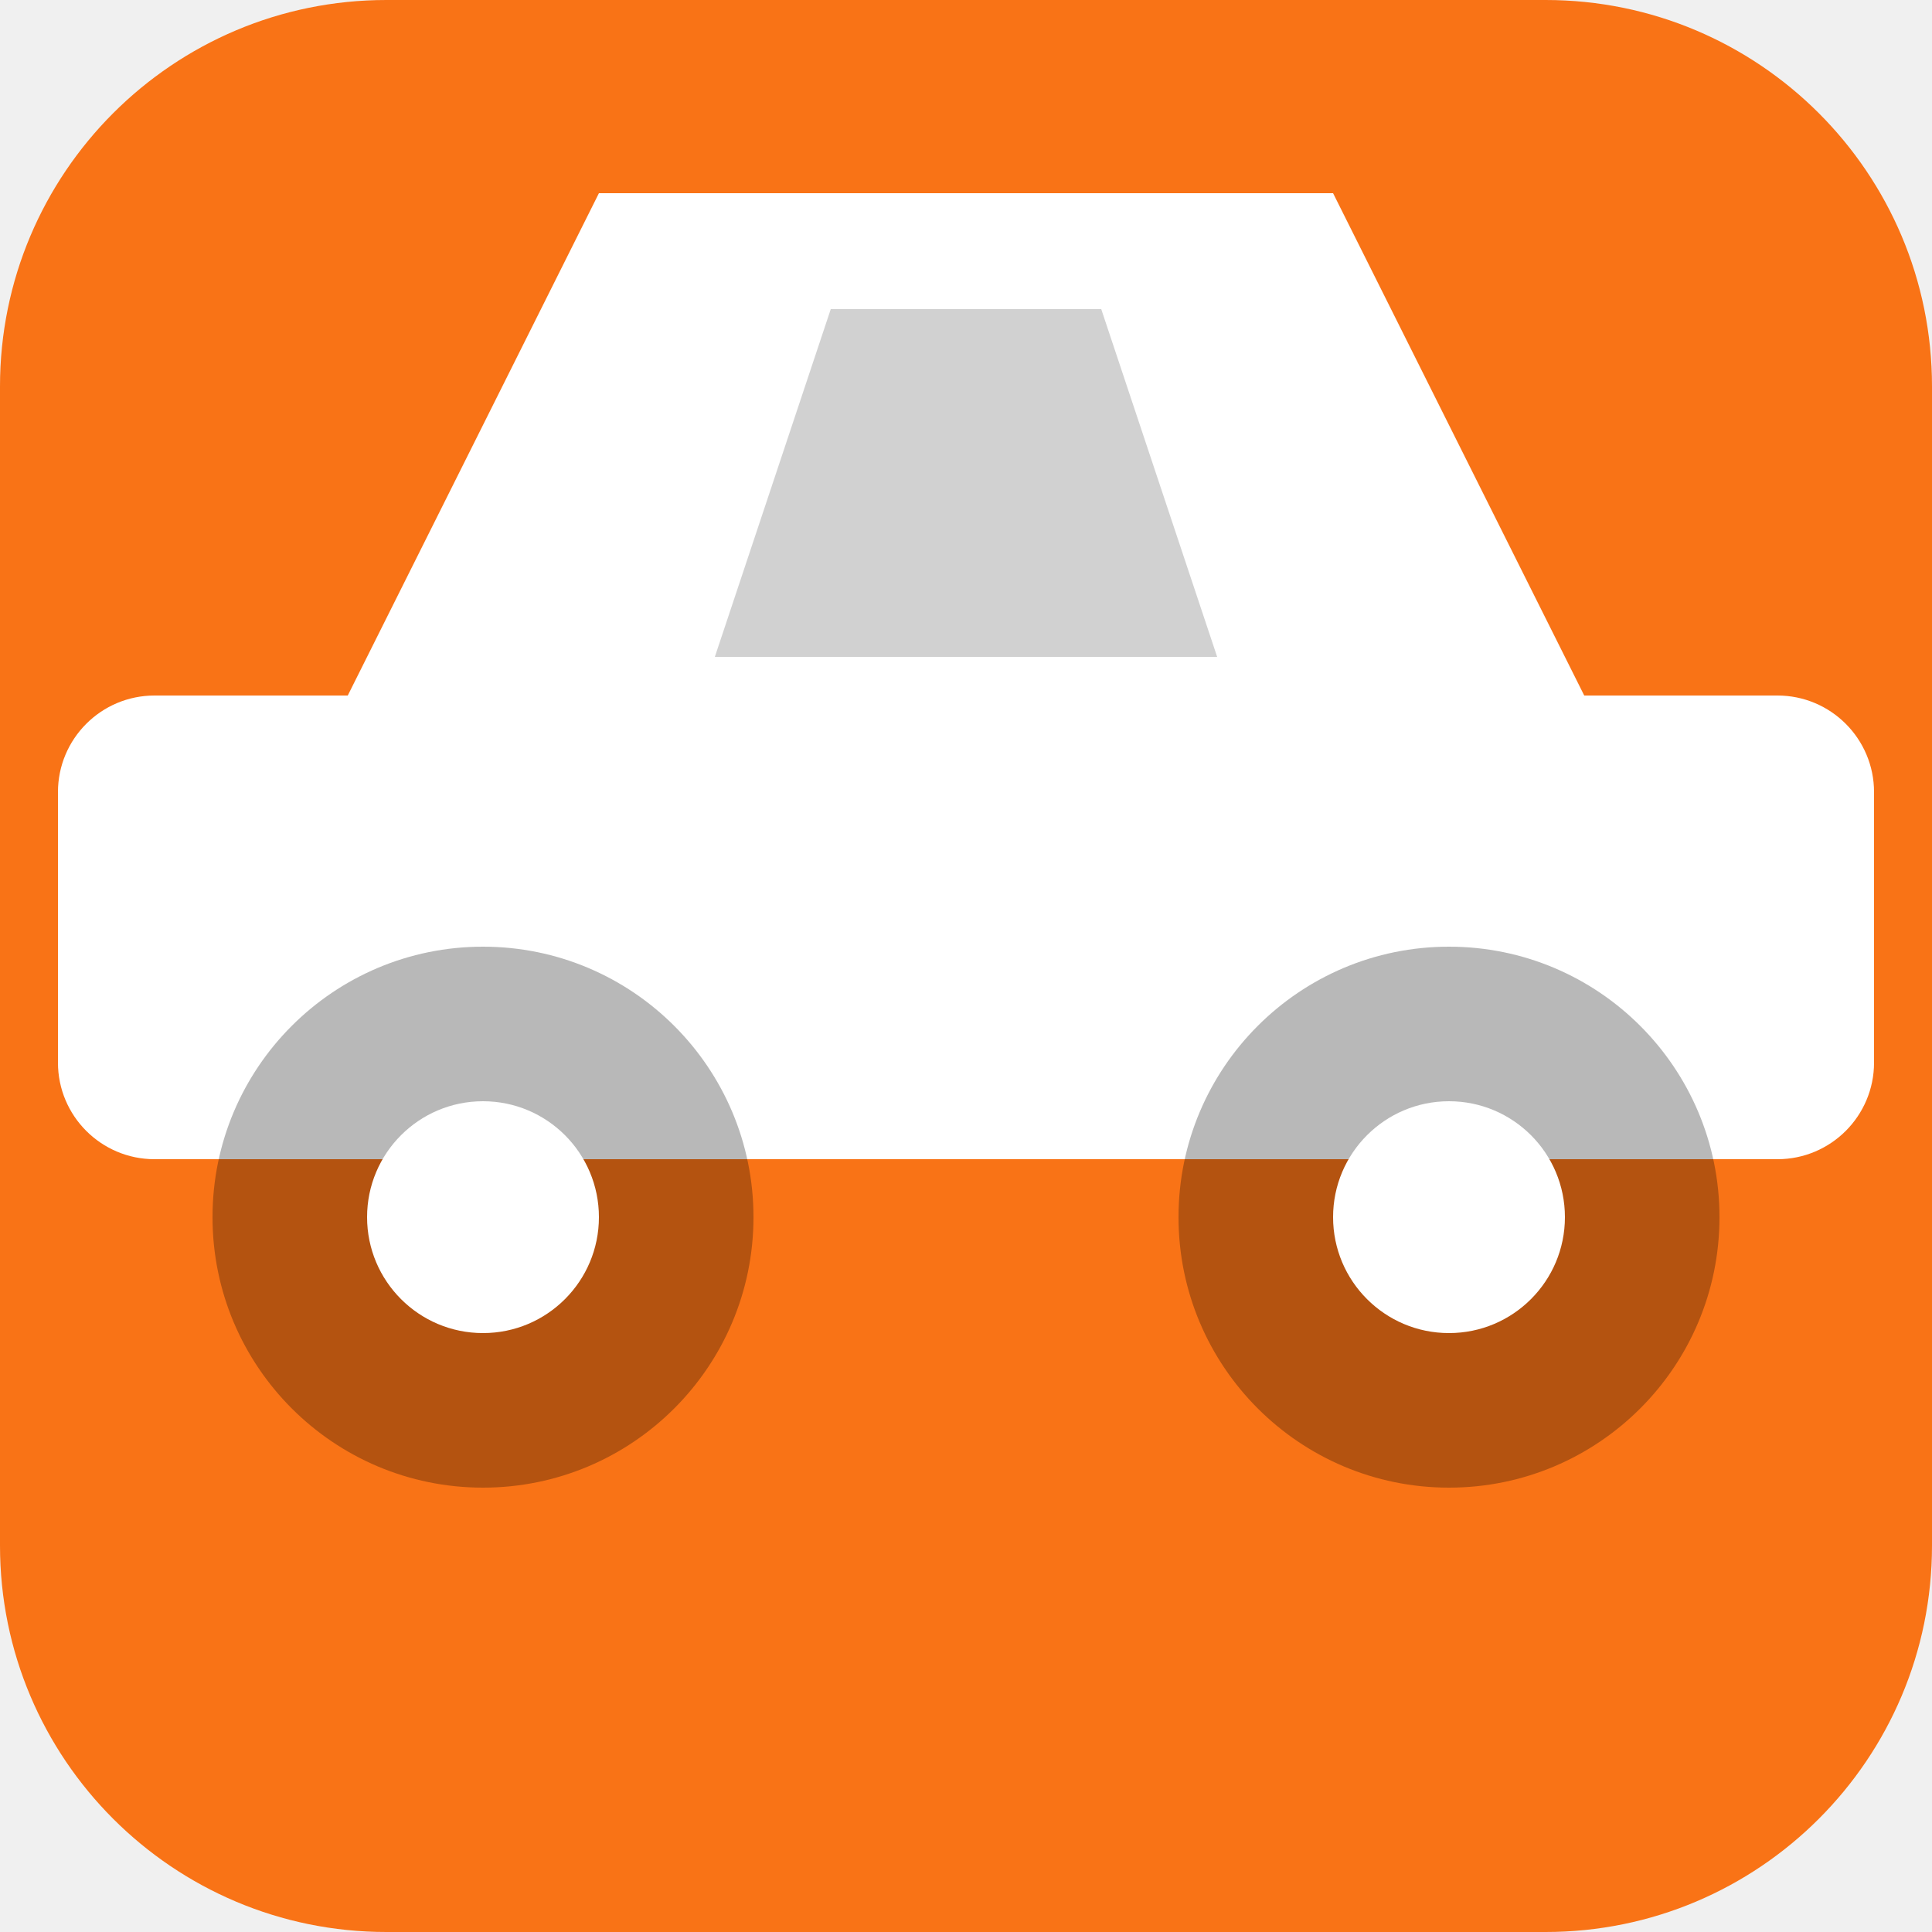
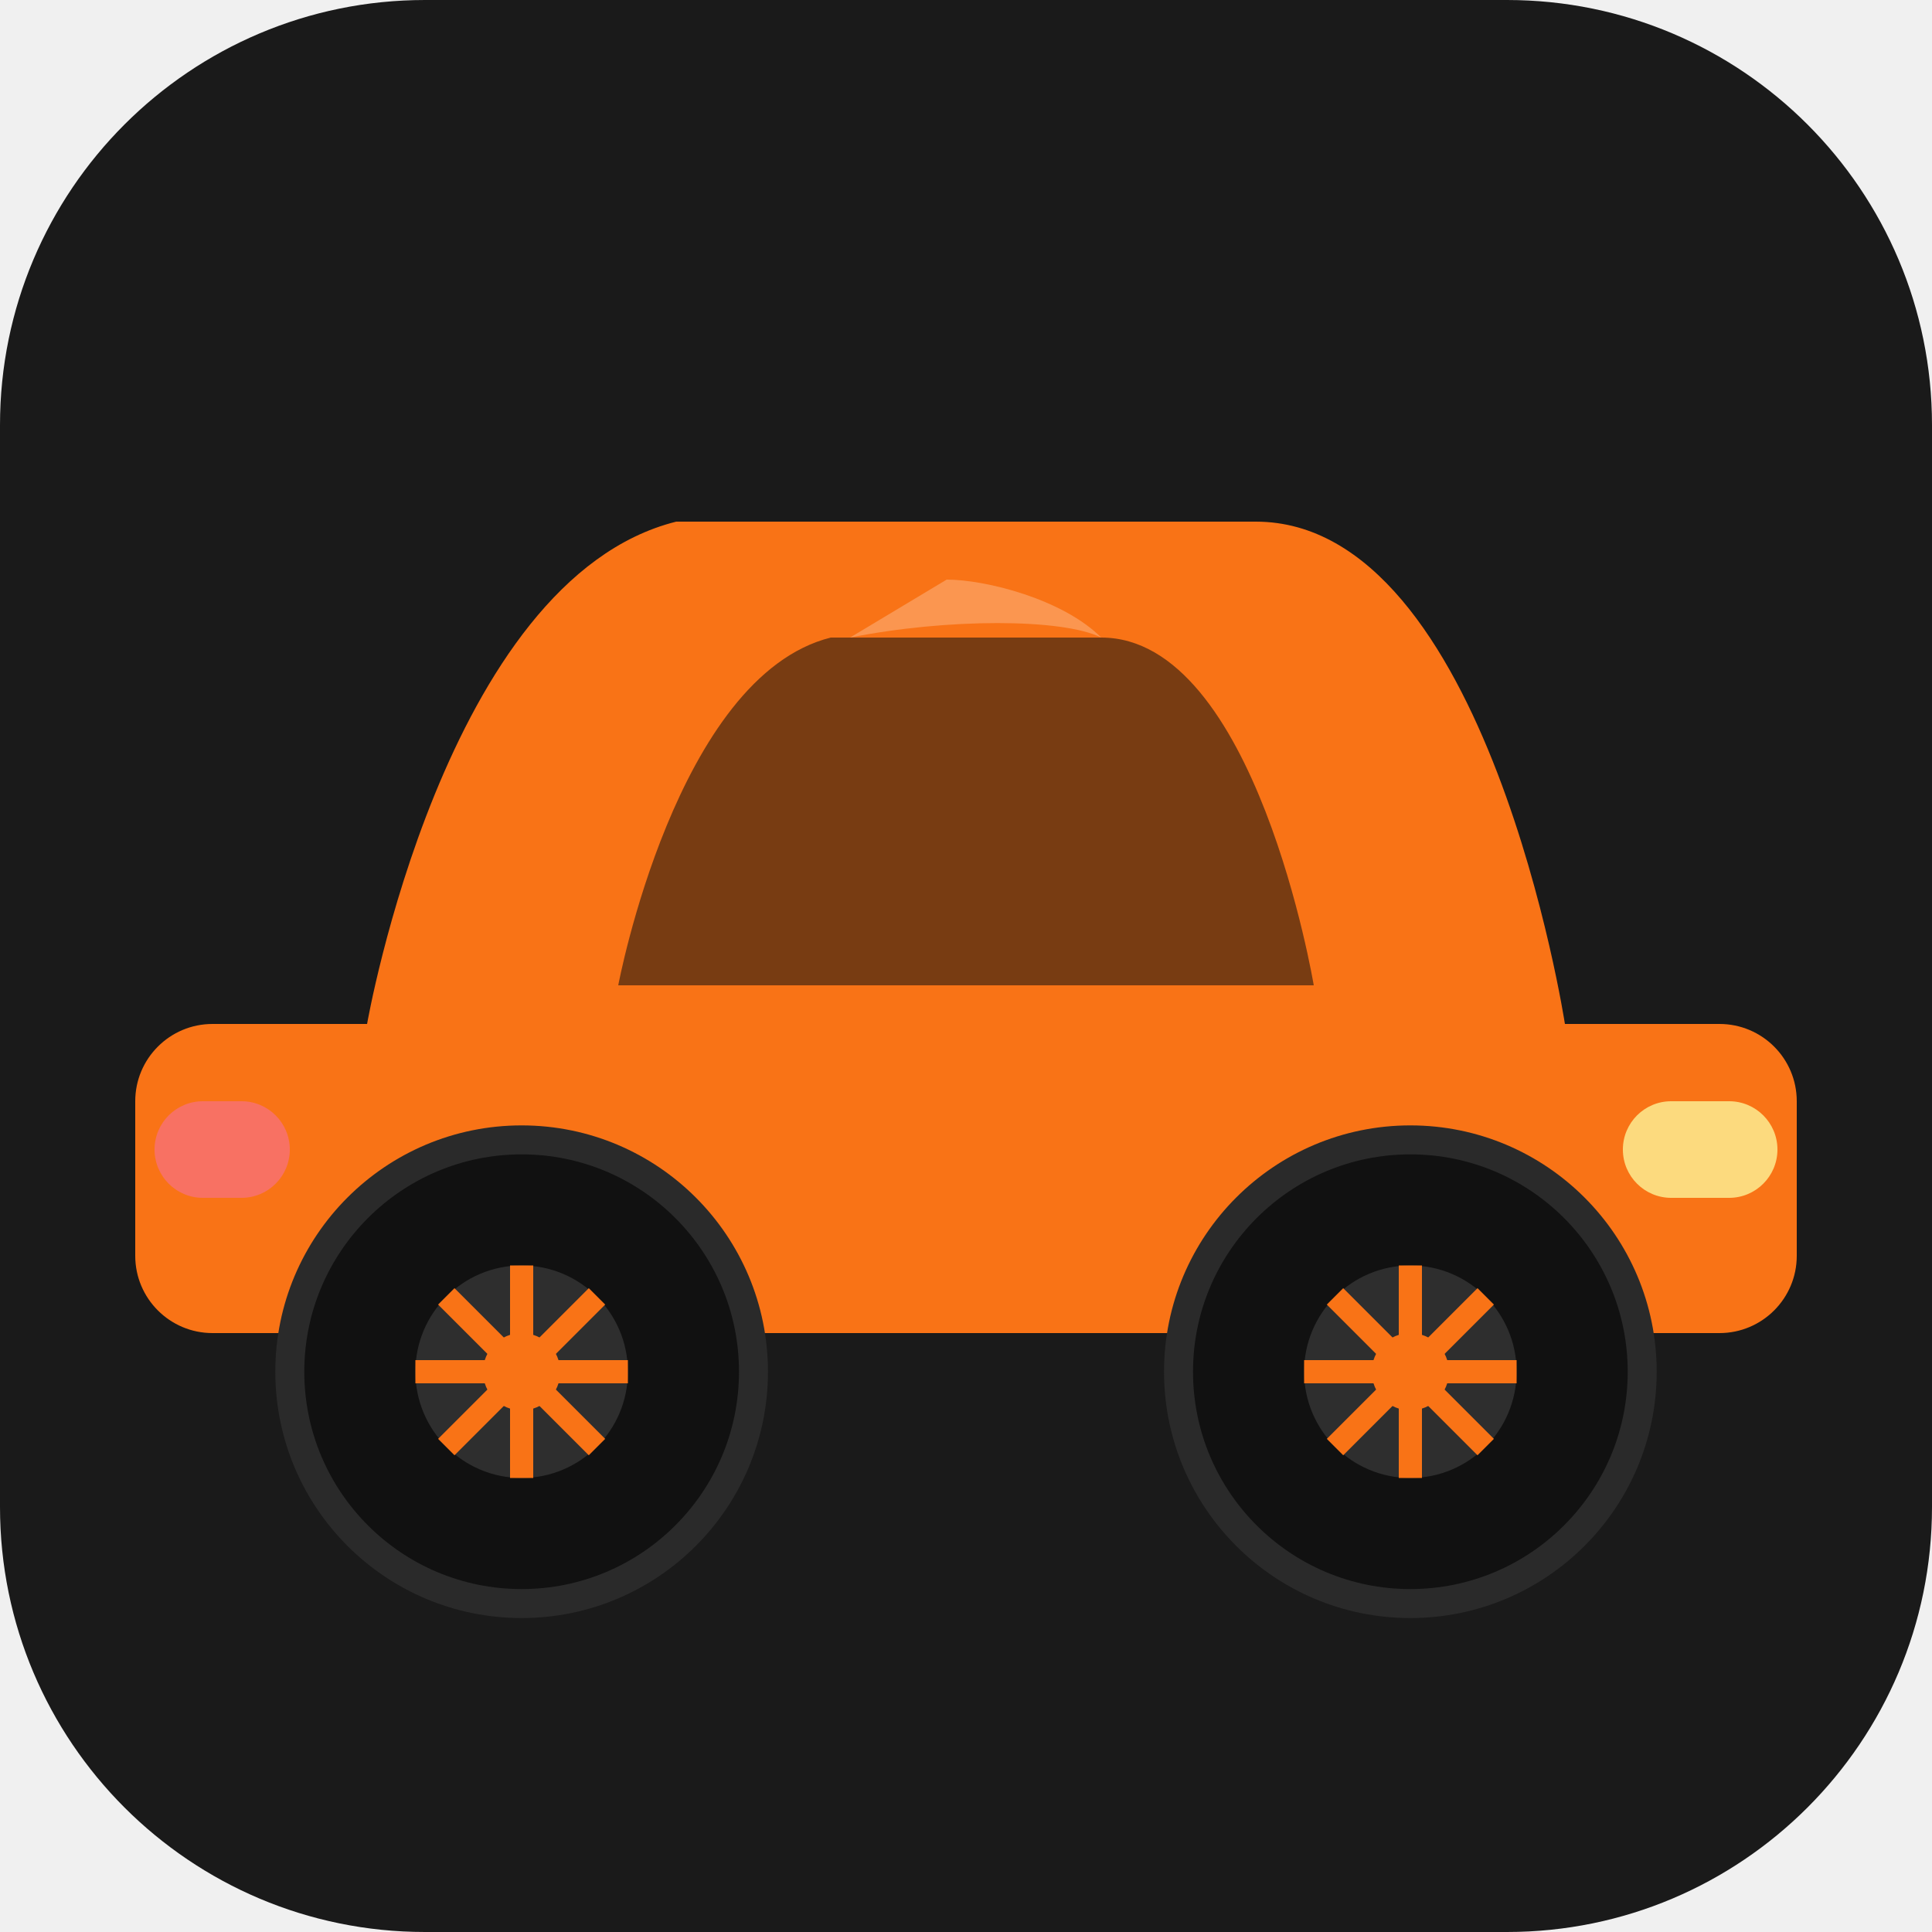
<svg xmlns="http://www.w3.org/2000/svg" viewBox="0 0 100 100">
-   <rect width="100" height="100" rx="20" fill="#f97316" />
-   <path d="M18 36 L31 10 L69 10 L82 36 Z" fill="white" />
-   <path d="M37 34 L43 16 L57 16 L63 34 Z" fill="rgba(0,0,0,0.18)" />
-   <rect x="3" y="36" width="94" height="24" rx="5" fill="white" />
-   <circle cx="25" cy="63" r="14" fill="rgba(0,0,0,0.28)" />
-   <circle cx="75" cy="63" r="14" fill="rgba(0,0,0,0.28)" />
-   <circle cx="25" cy="63" r="6" fill="white" />
-   <circle cx="75" cy="63" r="6" fill="white" />
+   <rect width="100" height="100" rx="22" fill="#1a1a1a" />
+   <rect x="7" y="53" width="86" height="16" rx="4" fill="#f97316" />
+   <path d="M 19,53            C 19,53 23,30 35,27            L 65,27            C 77,27 81,53 81,53 Z" fill="#f97316" />
+   <path d="M 32,51            C 32,51 35,35 43,33            L 57,33            C 65,33 68,51 68,51 Z" fill="#0f0f0f" opacity="0.55" />
+   <path d="M 44,33 C 49,32 55,32 57,33 C 55,31 51,30 49,30 Z" fill="white" opacity="0.25" />
+   <rect x="84" y="57" width="8" height="5" rx="2.5" fill="#fde68a" opacity="0.9" />
+   <rect x="8" y="57" width="7" height="5" rx="2.5" fill="#f87171" opacity="0.85" />
+   <circle cx="27" cy="71" r="12" fill="#111" />
+   <circle cx="73" cy="71" r="12" fill="#111" />
+   <circle cx="27" cy="71" r="12" fill="none" stroke="#2a2a2a" stroke-width="1.5" />
+   <circle cx="73" cy="71" r="12" fill="none" stroke="#2a2a2a" stroke-width="1.5" />
+   <circle cx="27" cy="71" r="5.5" fill="#2e2e2e" />
+   <circle cx="73" cy="71" r="5.5" fill="#2e2e2e" />
+   <line x1="27" y1="65.5" x2="27" y2="76.5" stroke="#f97316" stroke-width="1.2" />
+   <line x1="21.5" y1="71" x2="32.5" y2="71" stroke="#f97316" stroke-width="1.2" />
+   <line x1="23.1" y1="67.1" x2="30.9" y2="74.9" stroke="#f97316" stroke-width="1.2" />
+   <line x1="30.9" y1="67.1" x2="23.1" y2="74.9" stroke="#f97316" stroke-width="1.2" />
+   <line x1="73" y1="65.5" x2="73" y2="76.5" stroke="#f97316" stroke-width="1.2" />
+   <line x1="67.5" y1="71" x2="78.5" y2="71" stroke="#f97316" stroke-width="1.2" />
+   <line x1="69.1" y1="67.1" x2="76.9" y2="74.9" stroke="#f97316" stroke-width="1.2" />
+   <line x1="76.9" y1="67.1" x2="69.1" y2="74.9" stroke="#f97316" stroke-width="1.2" />
+   <circle cx="27" cy="71" r="2" fill="#f97316" />
+   <circle cx="73" cy="71" r="2" fill="#f97316" />
</svg>
